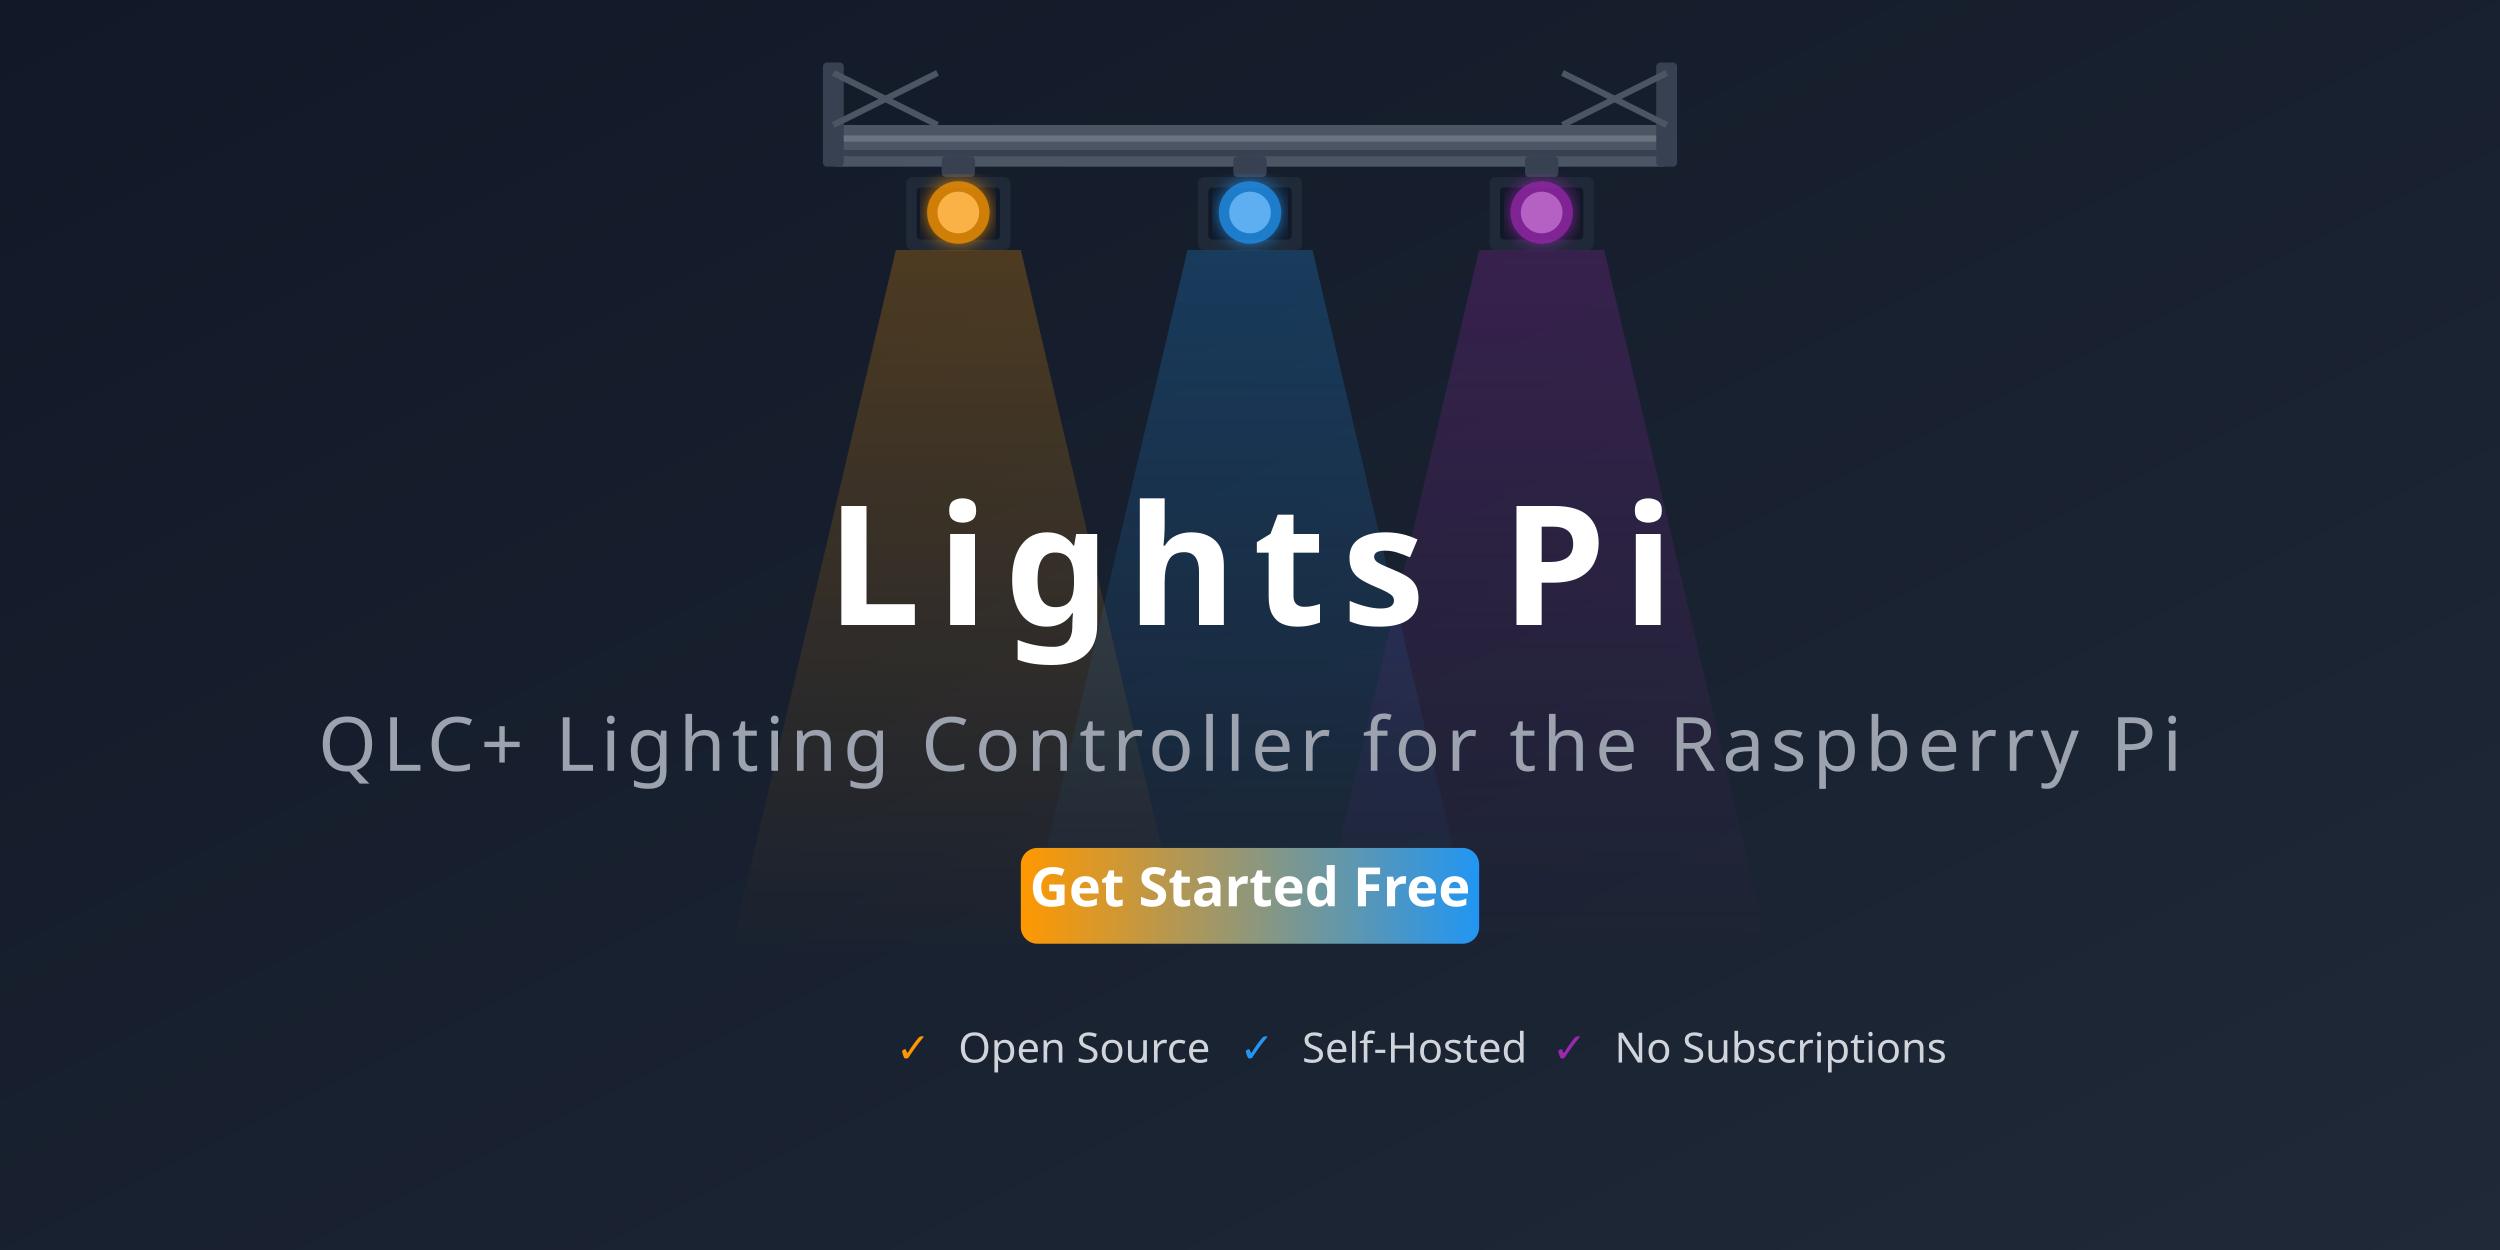
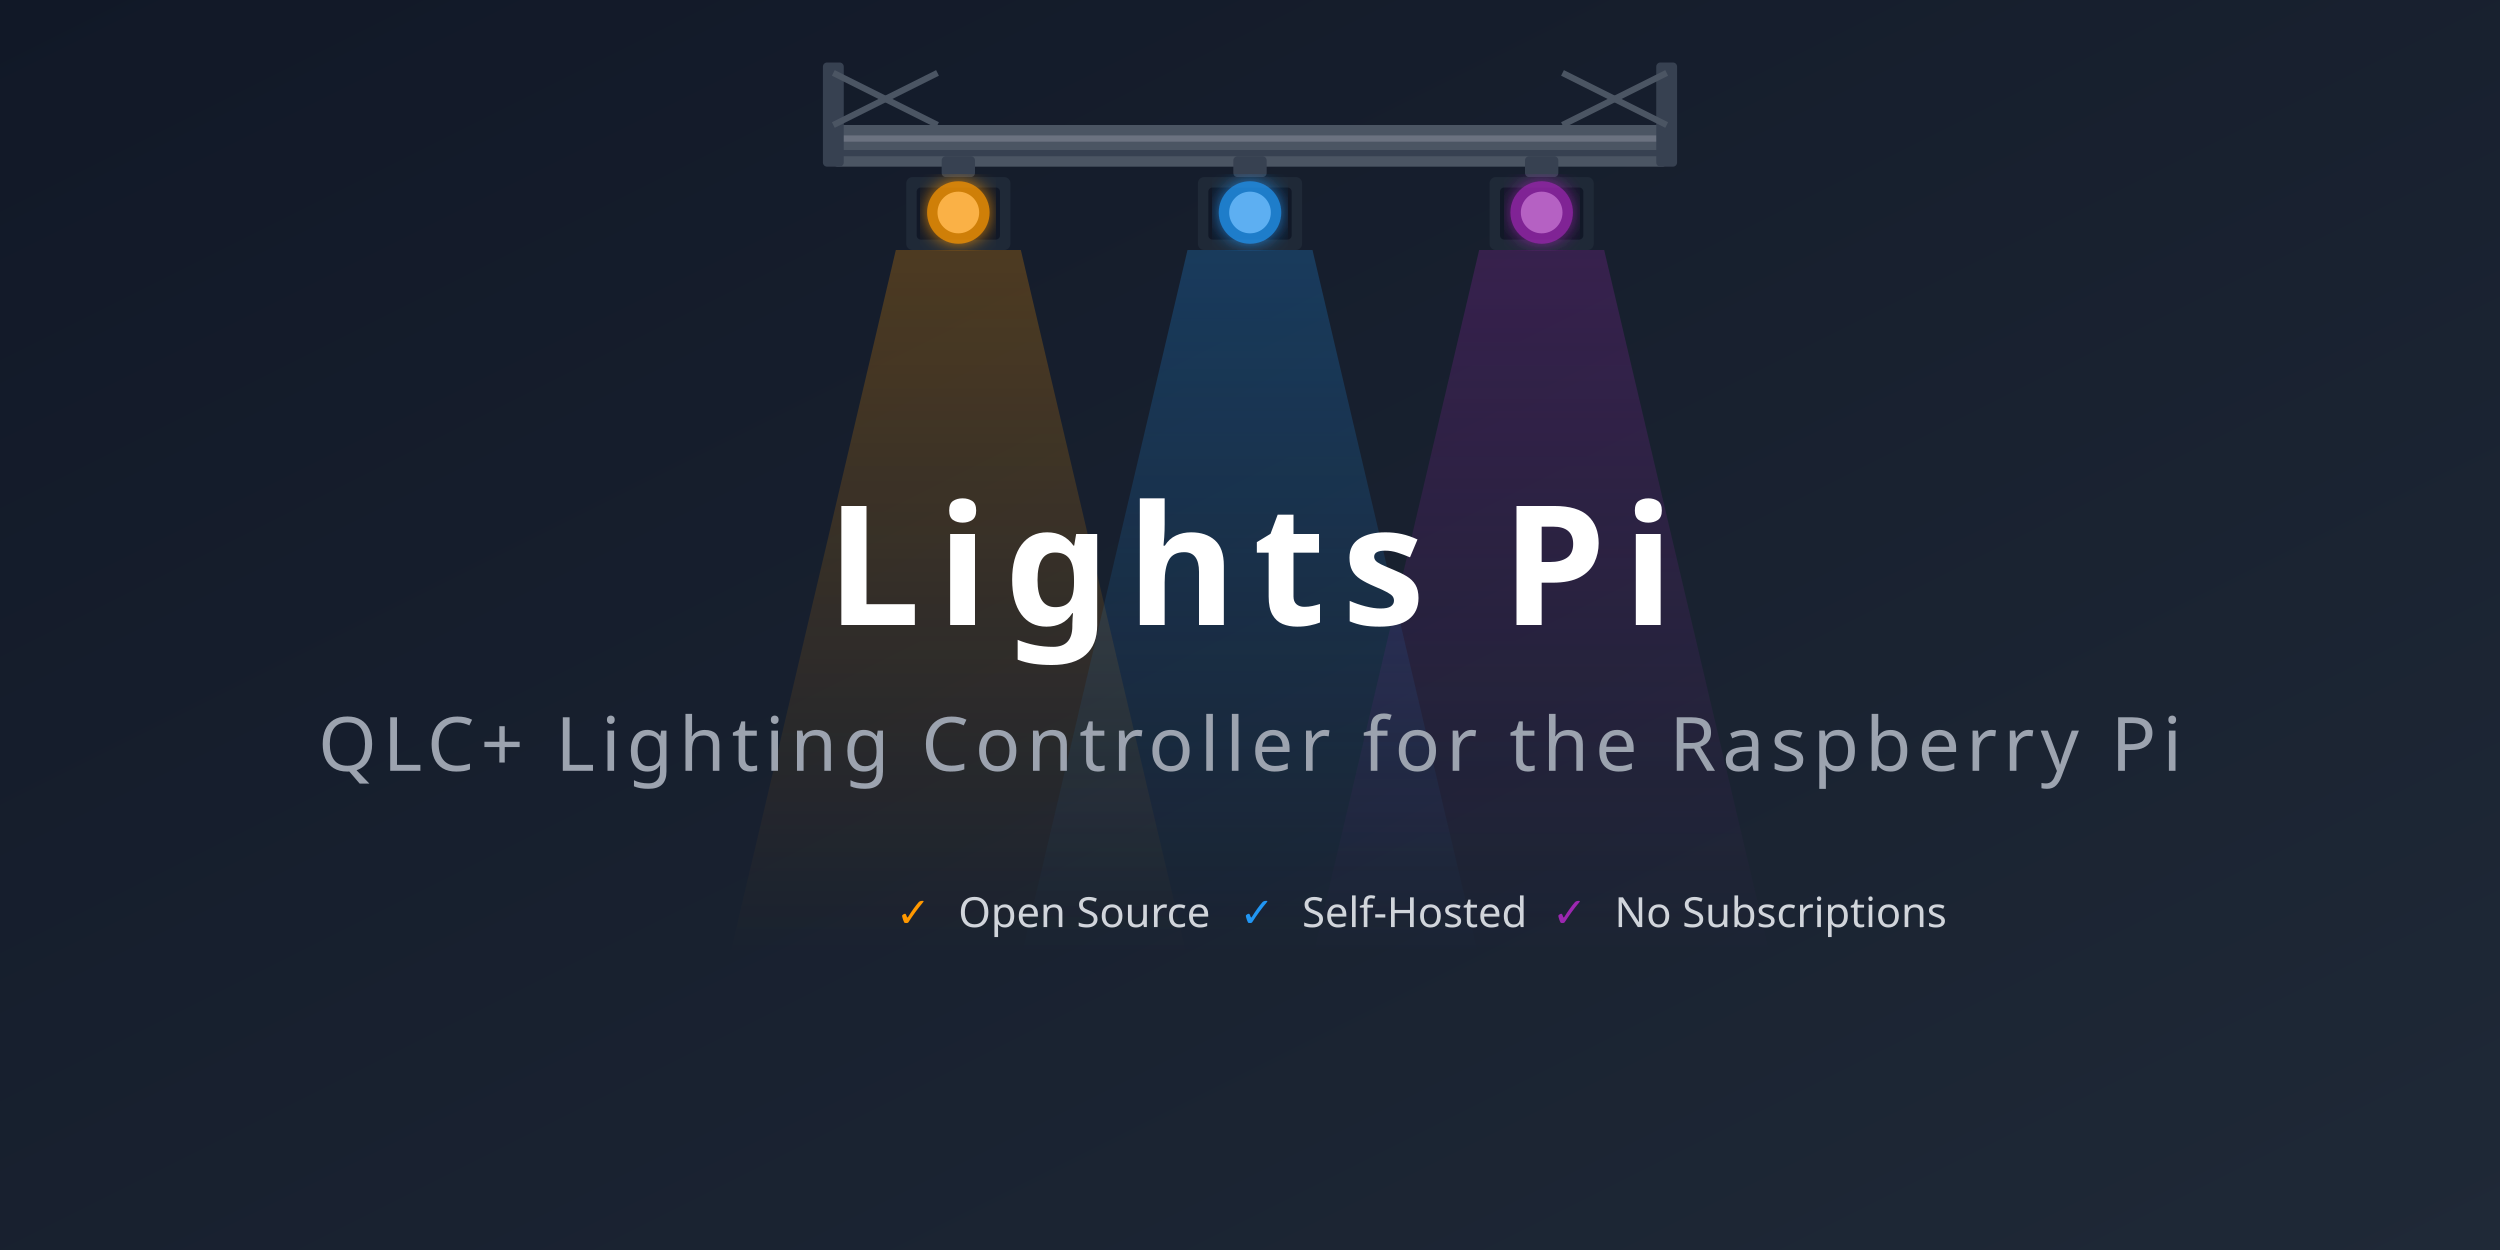
<svg xmlns="http://www.w3.org/2000/svg" width="1200" height="600" viewBox="0 0 1200 600">
  <defs>
    <linearGradient id="bg" x1="0%" y1="0%" x2="100%" y2="100%">
      <stop offset="0%" style="stop-color:#111827;stop-opacity:1" />
      <stop offset="100%" style="stop-color:#1f2937;stop-opacity:1" />
    </linearGradient>
    <linearGradient id="accent" x1="0%" y1="0%" x2="100%" y2="0%">
      <stop offset="0%" style="stop-color:#FF9800;stop-opacity:1" />
      <stop offset="100%" style="stop-color:#2196F3;stop-opacity:1" />
    </linearGradient>
    <linearGradient id="lightBeam1" x1="0%" y1="0%" x2="0%" y2="100%">
      <stop offset="0%" style="stop-color:#FF9800;stop-opacity:0.6" />
      <stop offset="100%" style="stop-color:#FF9800;stop-opacity:0" />
    </linearGradient>
    <linearGradient id="lightBeam2" x1="0%" y1="0%" x2="0%" y2="100%">
      <stop offset="0%" style="stop-color:#2196F3;stop-opacity:0.6" />
      <stop offset="100%" style="stop-color:#2196F3;stop-opacity:0" />
    </linearGradient>
    <linearGradient id="lightBeam3" x1="0%" y1="0%" x2="0%" y2="100%">
      <stop offset="0%" style="stop-color:#9C27B0;stop-opacity:0.6" />
      <stop offset="100%" style="stop-color:#9C27B0;stop-opacity:0" />
    </linearGradient>
    <filter id="glow">
      <feGaussianBlur stdDeviation="4" result="coloredBlur" />
      <feMerge>
        <feMergeNode in="coloredBlur" />
        <feMergeNode in="SourceGraphic" />
      </feMerge>
    </filter>
  </defs>
  <rect width="1200" height="600" fill="url(#bg)" />
  <g transform="translate(400, 60)">
    <rect x="0" y="0" width="400" height="20" fill="#4B5563" rx="2" />
    <rect x="0" y="5" width="400" height="3" fill="#6B7280" />
    <rect x="0" y="12" width="400" height="3" fill="#374151" />
    <rect x="-5" y="-30" width="10" height="50" fill="#374151" rx="2" />
    <rect x="395" y="-30" width="10" height="50" fill="#374151" rx="2" />
    <line x1="0" y1="-25" x2="50" y2="0" stroke="#4B5563" stroke-width="3" />
    <line x1="50" y1="-25" x2="0" y2="0" stroke="#4B5563" stroke-width="3" />
    <line x1="350" y1="-25" x2="400" y2="0" stroke="#4B5563" stroke-width="3" />
    <line x1="400" y1="-25" x2="350" y2="0" stroke="#4B5563" stroke-width="3" />
    <g transform="translate(60, 20)">
      <rect x="-8" y="-5" width="16" height="10" fill="#374151" rx="2" />
      <rect x="-25" y="5" width="50" height="35" fill="#1F2937" rx="3" />
      <rect x="-20" y="10" width="40" height="25" fill="#111827" rx="2" />
      <circle cx="0" cy="22" r="15" fill="#FF9800" opacity="0.8" filter="url(#glow)" />
      <circle cx="0" cy="22" r="10" fill="#FFB74D" opacity="0.9" />
      <polygon points="-30,40 30,40 110,380 -110,380" fill="url(#lightBeam1)" opacity="0.4" />
    </g>
    <g transform="translate(200, 20)">
      <rect x="-8" y="-5" width="16" height="10" fill="#374151" rx="2" />
      <rect x="-25" y="5" width="50" height="35" fill="#1F2937" rx="3" />
      <rect x="-20" y="10" width="40" height="25" fill="#111827" rx="2" />
      <circle cx="0" cy="22" r="15" fill="#2196F3" opacity="0.8" filter="url(#glow)" />
      <circle cx="0" cy="22" r="10" fill="#64B5F6" opacity="0.9" />
      <polygon points="-30,40 30,40 110,380 -110,380" fill="url(#lightBeam2)" opacity="0.4" />
    </g>
    <g transform="translate(340, 20)">
      <rect x="-8" y="-5" width="16" height="10" fill="#374151" rx="2" />
      <rect x="-25" y="5" width="50" height="35" fill="#1F2937" rx="3" />
      <rect x="-20" y="10" width="40" height="25" fill="#111827" rx="2" />
      <circle cx="0" cy="22" r="15" fill="#9C27B0" opacity="0.8" filter="url(#glow)" />
      <circle cx="0" cy="22" r="10" fill="#BA68C8" opacity="0.9" />
      <polygon points="-30,40 30,40 110,380 -110,380" fill="url(#lightBeam3)" opacity="0.4" />
    </g>
  </g>
  <text x="600" y="300" font-family="system-ui, sans-serif" font-size="80" font-weight="900" fill="white" text-anchor="middle" letter-spacing="8">
    Lights Pi
  </text>
  <text x="600" y="370" font-family="system-ui, sans-serif" font-size="36" fill="#9CA3AF" text-anchor="middle" letter-spacing="3">
    QLC+ Lighting Controller for the Raspberry Pi
  </text>
-   <g transform="translate(600, 425)">
-     <rect x="-110" y="-18" width="220" height="46" fill="url(#accent)" rx="8" />
-     <text x="0" y="10" font-family="system-ui, sans-serif" font-size="26" font-weight="700" fill="white" text-anchor="middle">
-       Get Started Free
-     </text>
-   </g>
-   <g transform="translate(600, 510)">
+   <g transform="translate(600, 445)">
    <text x="-170" y="0" font-family="system-ui, sans-serif" font-size="20" fill="#FF9800">✓</text>
    <text x="-140" y="0" font-family="system-ui, sans-serif" font-size="20" fill="#D1D5DB">Open Source</text>
    <text x="-5" y="0" font-family="system-ui, sans-serif" font-size="20" fill="#2196F3">✓</text>
    <text x="25" y="0" font-family="system-ui, sans-serif" font-size="20" fill="#D1D5DB">Self-Hosted</text>
    <text x="145" y="0" font-family="system-ui, sans-serif" font-size="20" fill="#9C27B0">✓</text>
    <text x="175" y="0" font-family="system-ui, sans-serif" font-size="20" fill="#D1D5DB">No Subscriptions</text>
  </g>
</svg>
